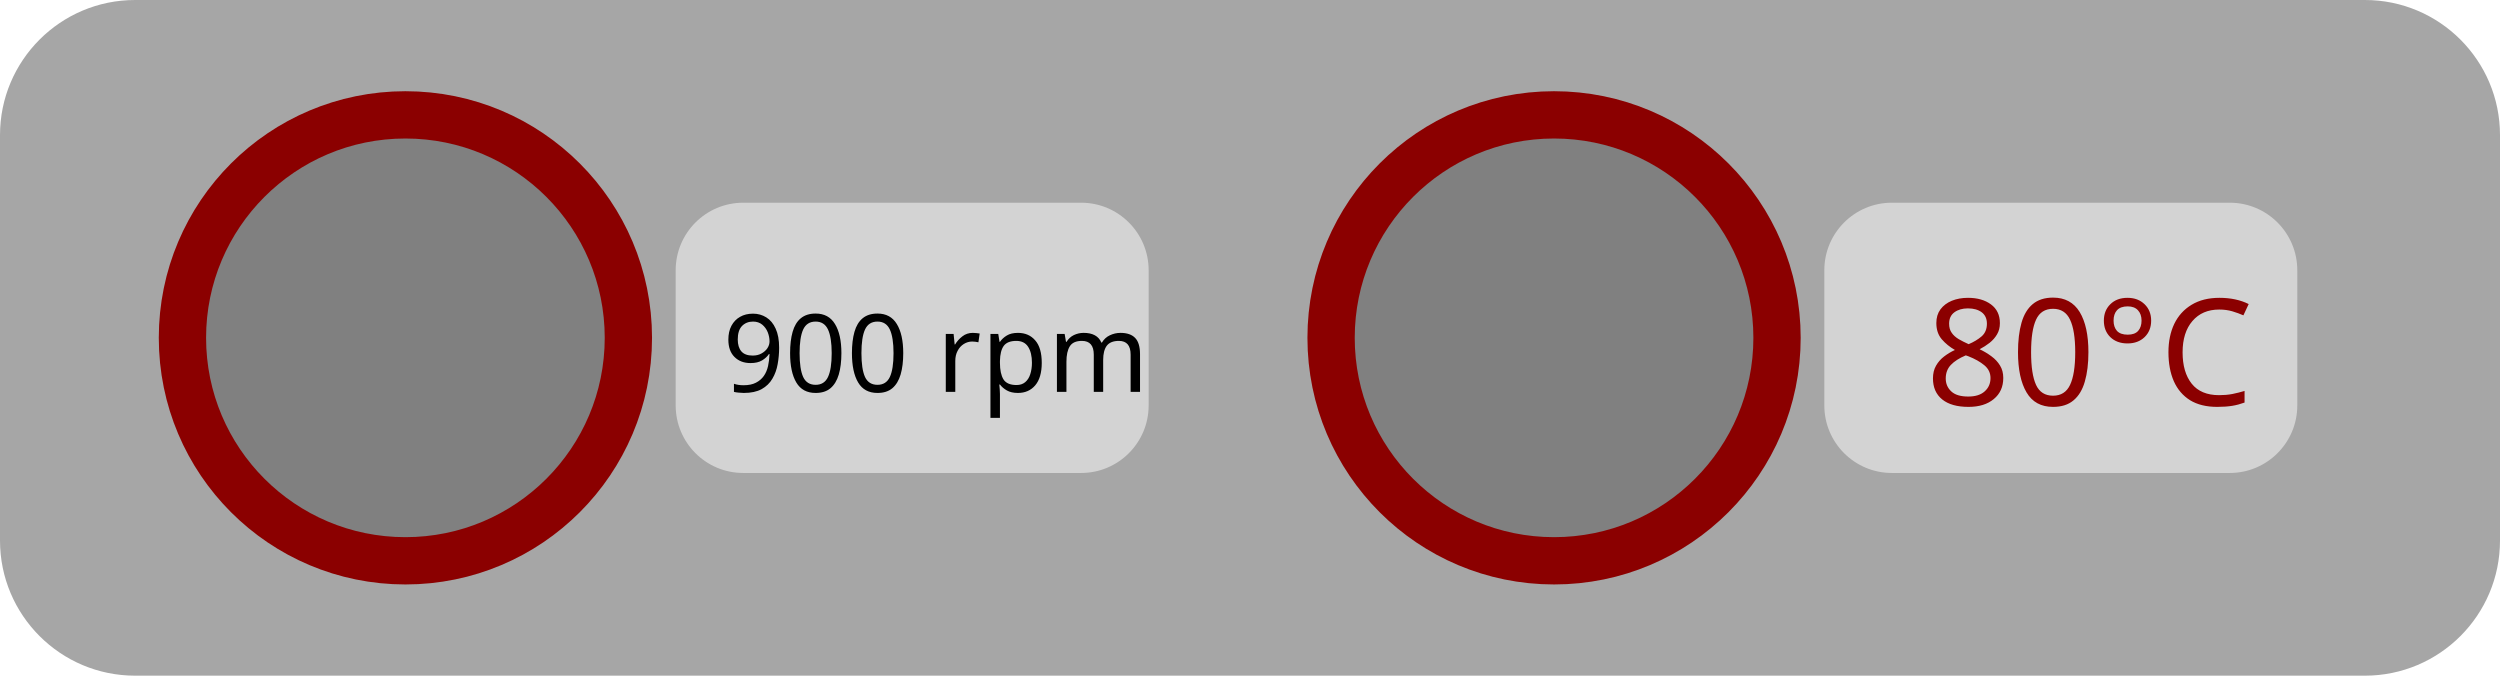
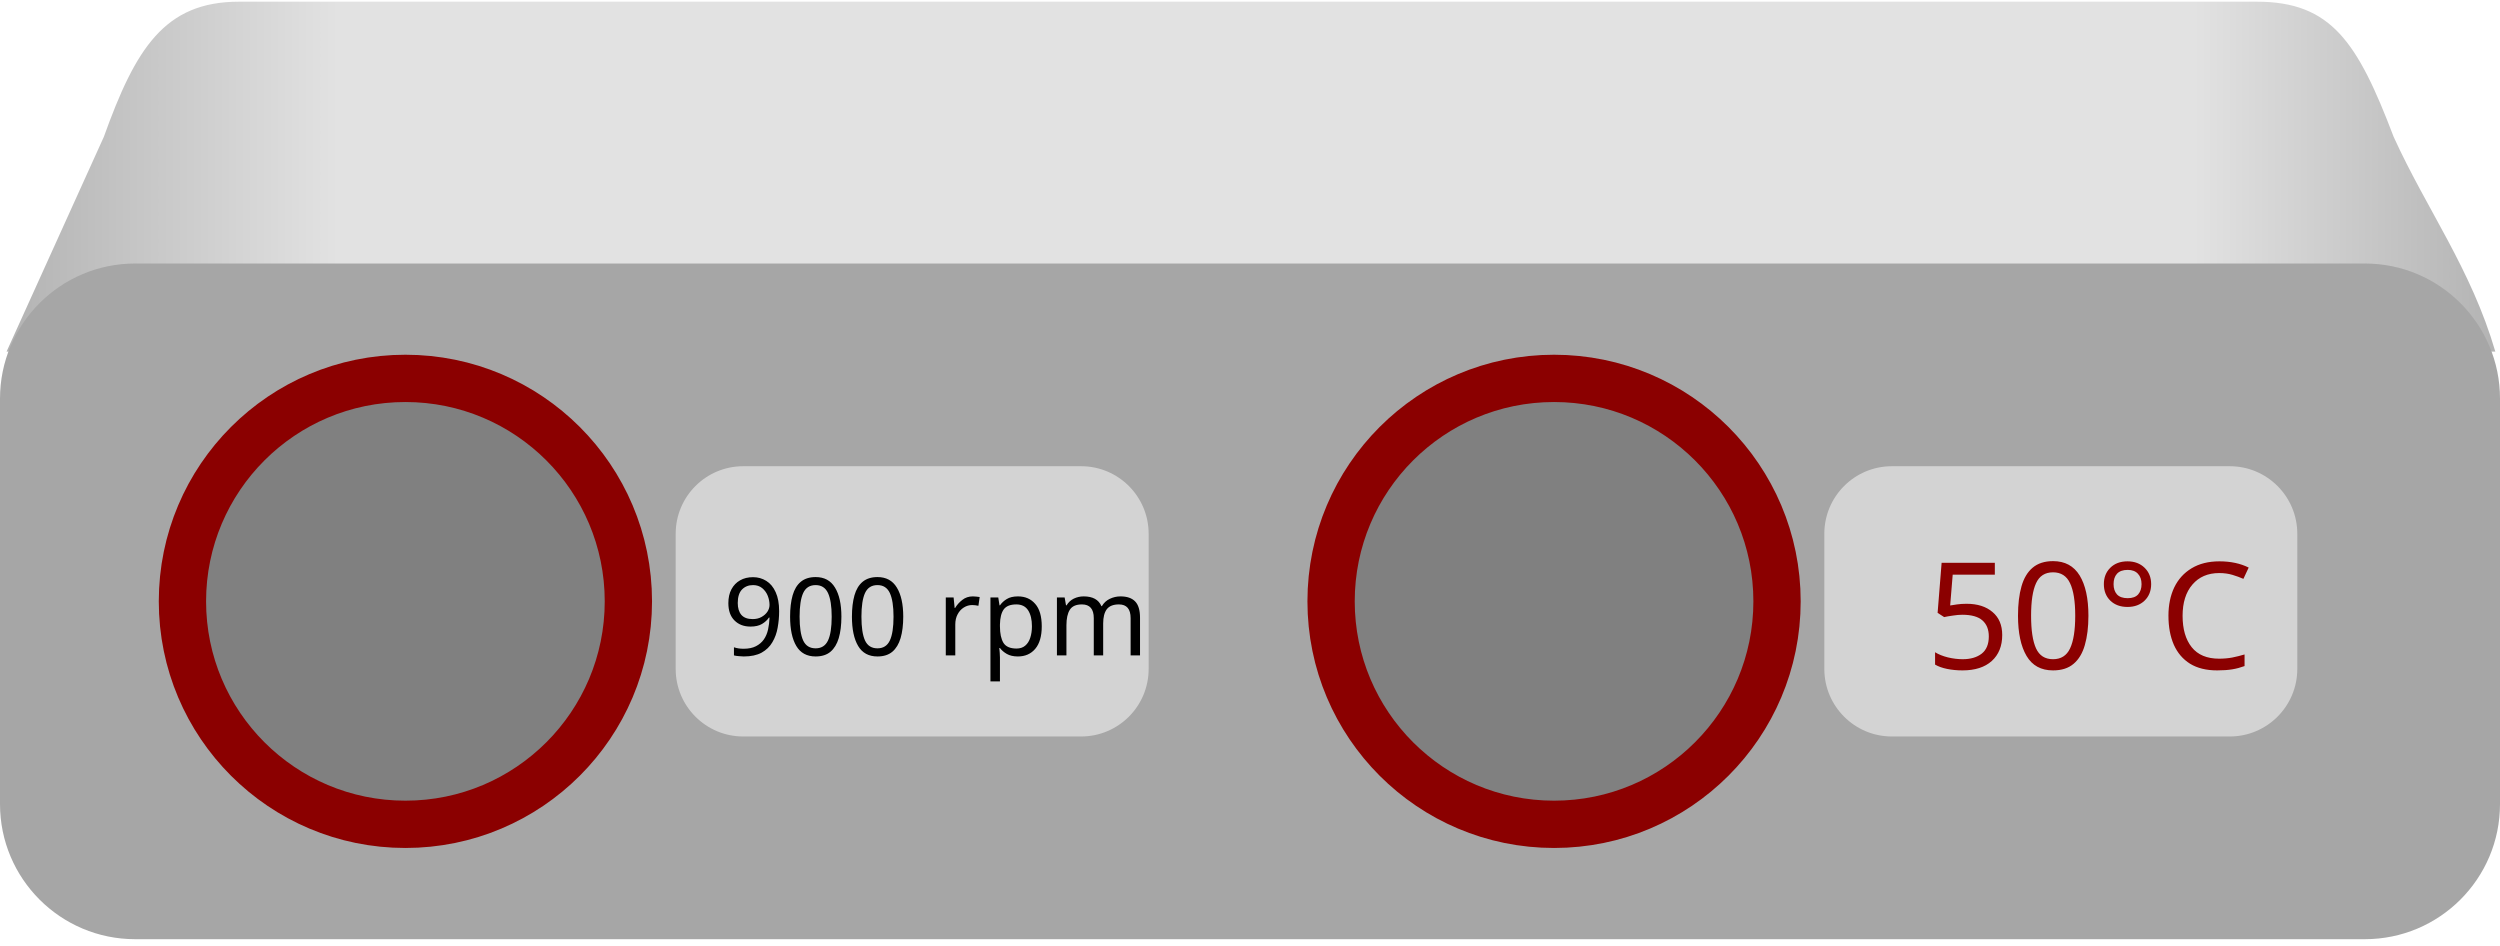
- <svg xmlns="http://www.w3.org/2000/svg" text-rendering="geometricPrecision" viewBox="0 0 370 100" shape-rendering="geometricPrecision" style="white-space: pre;">
-   <rect rx="20" ry="20" width="370" height="100" stroke="none" fill="#a6a6a6" stroke-width="1px" transform="translate(0,-250) translate(0,250)" />
-   <ellipse stroke="#8b0000" stroke-width="7px" fill="#808080" rx="33" ry="33" transform="translate(0,-250) translate(60,300)" />
-   <ellipse stroke="#8b0000" stroke-width="7px" fill="#808080" rx="33" ry="33" transform="translate(0,-250) translate(230,300)" />
-   <rect rx="10" ry="10" width="70" height="40" stroke="none" fill="#d3d3d3" stroke-width="1px" transform="translate(0,-250) translate(100,280)" />
-   <rect rx="10" ry="10" width="70" height="40" stroke="none" fill="#d3d3d3" stroke-width="1px" transform="translate(0,-250) translate(270,280)" />
-   <text font-size="16" font-family="impact" stroke="none" fill="#000000" stroke-width="1px" transform="translate(0,-250) translate(107,308)">900 rpm</text>
-   <text font-size="22" font-family="impact" fill="#8b0000" stroke="none" stroke-width="1px" transform="translate(0,-250) translate(285,310)">80°C</text>
+ <svg xmlns="http://www.w3.org/2000/svg" text-rendering="geometricPrecision" viewBox="0 0 370 140" shape-rendering="geometricPrecision" style="white-space: pre;">
+   <defs>
+     <linearGradient id="Grd-0" x1="0" y1="24.34" x2="370.65" y2="24.34" gradientUnits="userSpaceOnUse">
+       <stop offset="0" stop-color="#b2b2b2" />
+       <stop offset="0.135" stop-color="#e2e2e2" />
+       <stop offset="0.876" stop-color="#e2e2e2" />
+       <stop offset="1" stop-color="#b2b2b2" />
+     </linearGradient>
+   </defs>
+   <path fill="url(#Grd-0)" d="M35.37,0.25H334c11.05,0,14.93,6,20.26,20,4.88,10.73,11.46,19.53,15.05,31.79H0.97L15.37,20.25C20.05,7.23,24.32,0.25,35.37,0.25Z" />
+   <rect rx="20" ry="20" width="370" height="100" fill="#a6a6a6" transform="translate(0,39)" />
+   <ellipse stroke="#8b0000" stroke-width="7" fill="#808080" rx="33" ry="33" transform="translate(60,89)" />
+   <ellipse stroke="#8b0000" stroke-width="7" fill="#808080" rx="33" ry="33" transform="translate(230,89)" />
+   <rect rx="10" ry="10" width="70" height="40" fill="#d3d3d3" transform="translate(100,69)" />
+   <rect rx="10" ry="10" width="70" height="40" fill="#d3d3d3" transform="translate(270,69)" />
+   <text font-size="16" font-family="impact" fill="#000000" transform="translate(107,97)">900 rpm</text>
+   <text font-size="22" font-family="impact" fill="#8b0000" transform="translate(285,99)">50°C</text>
</svg>
